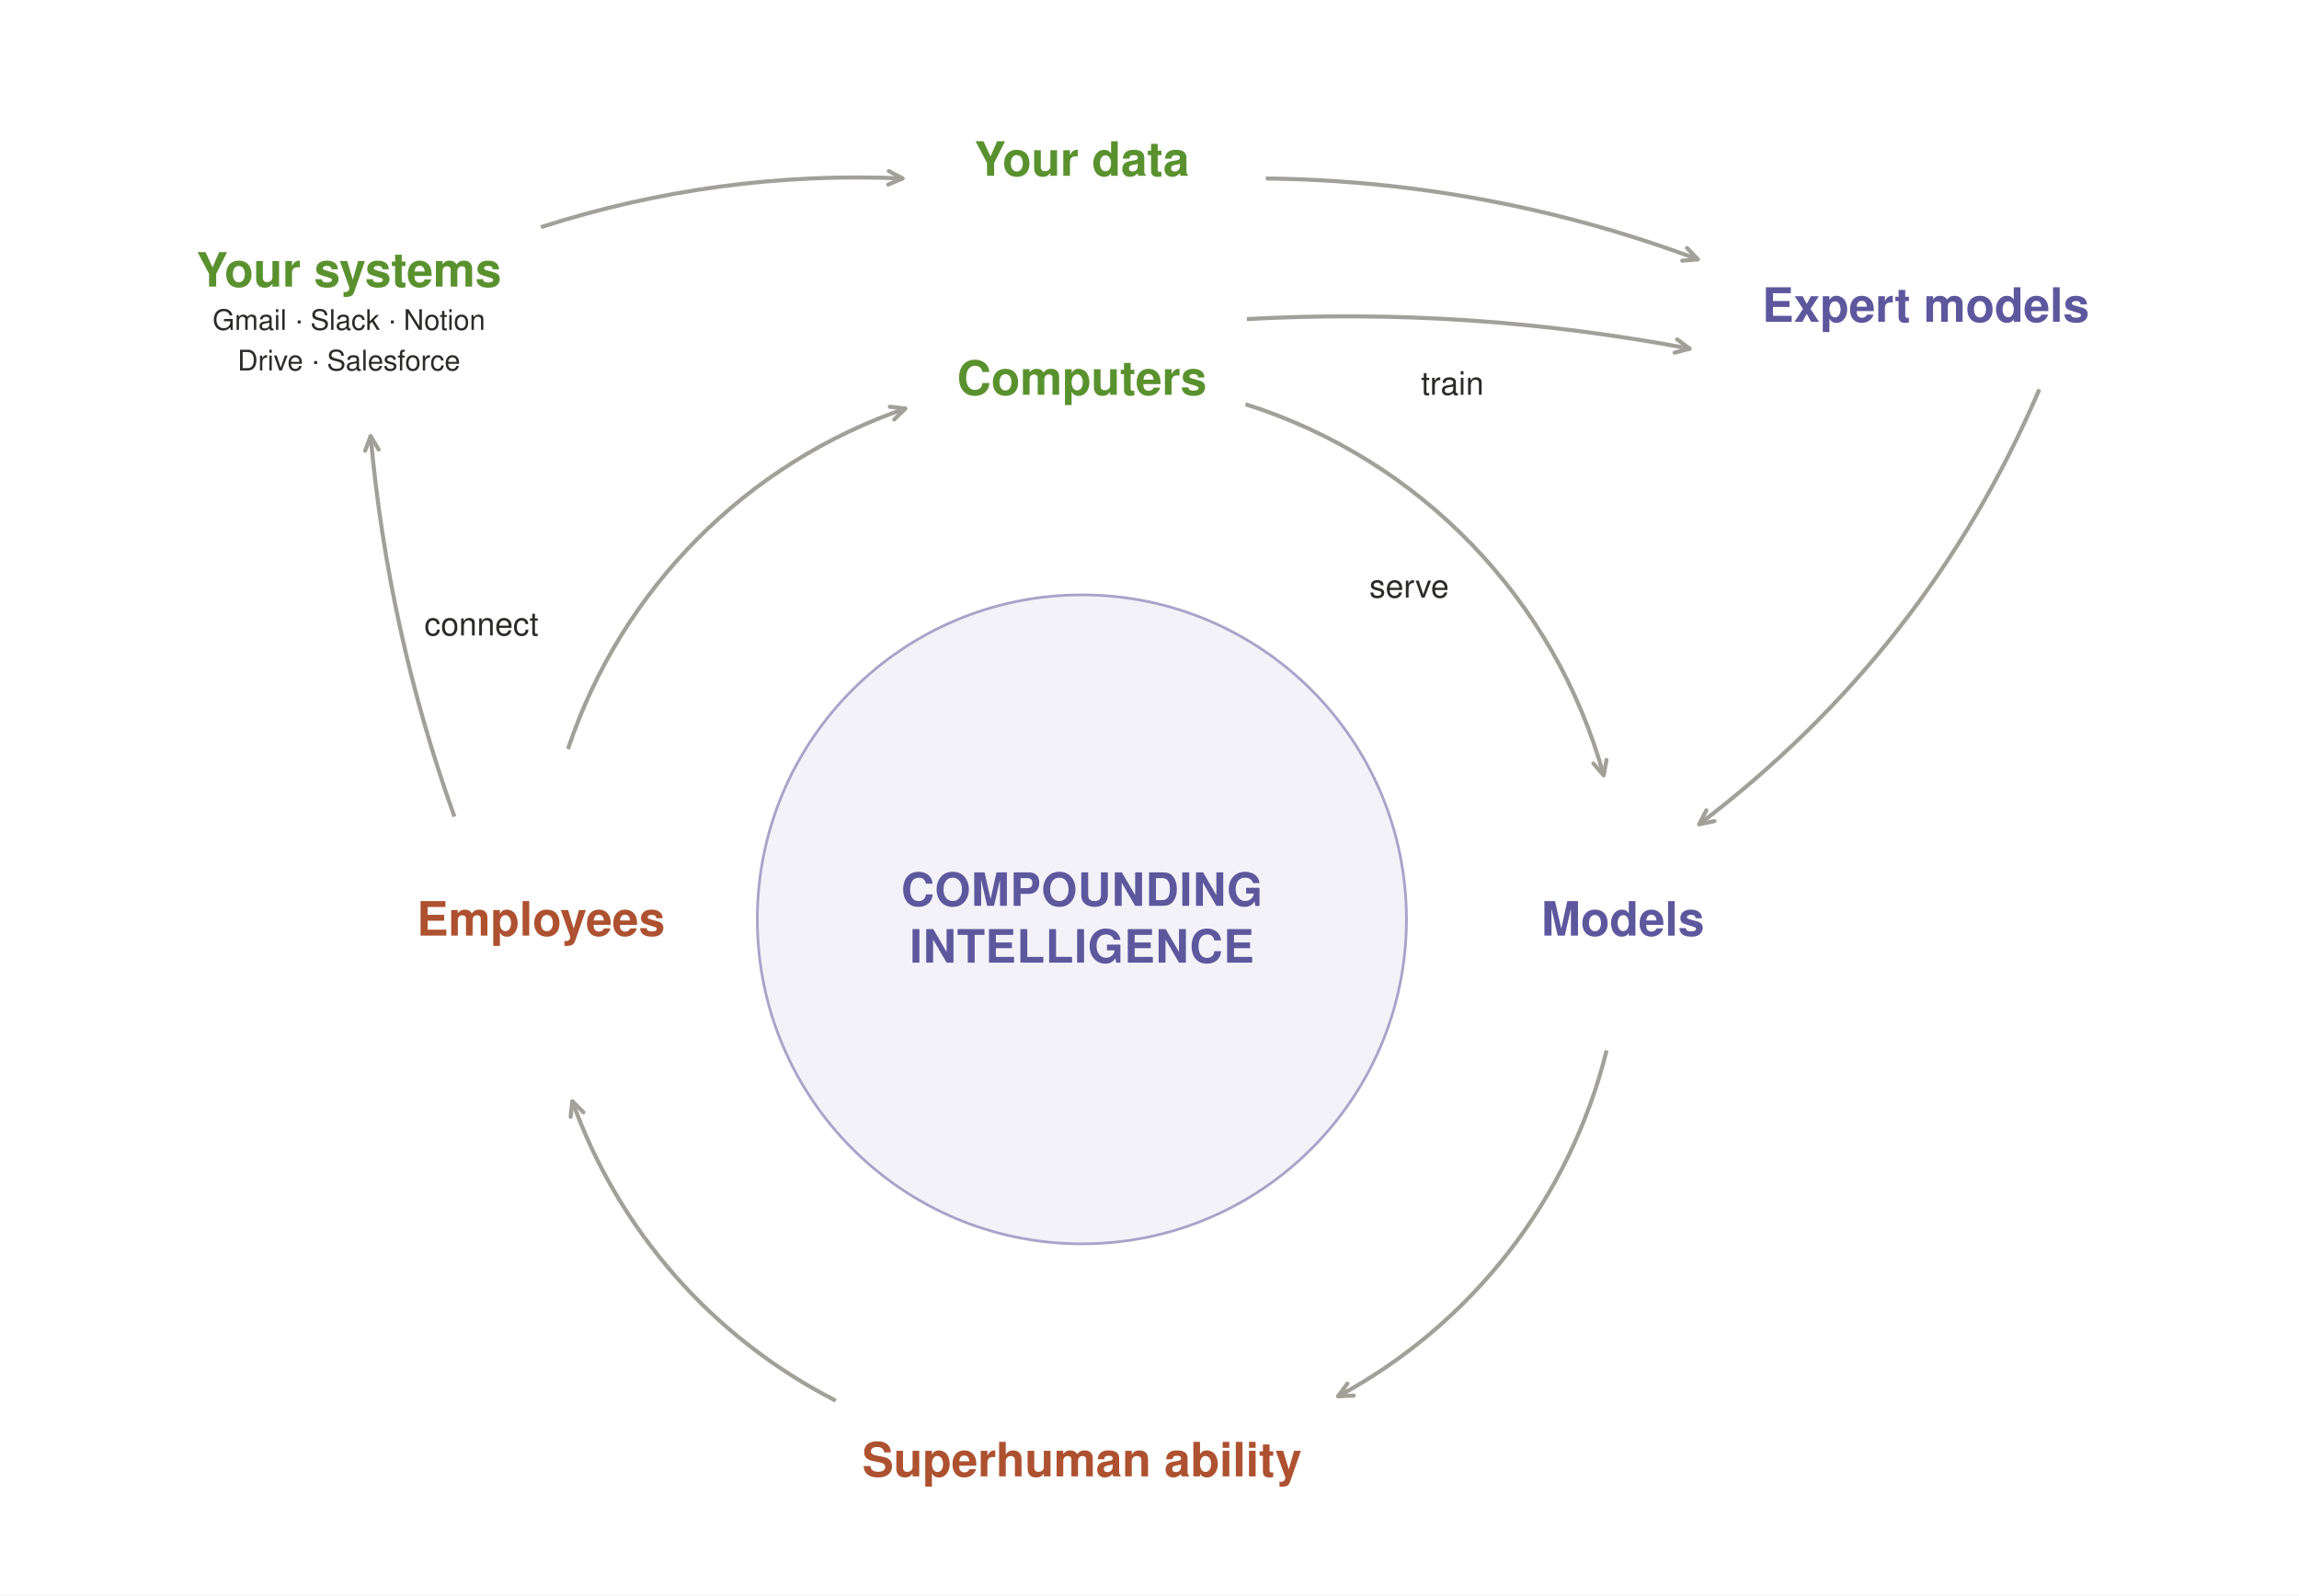
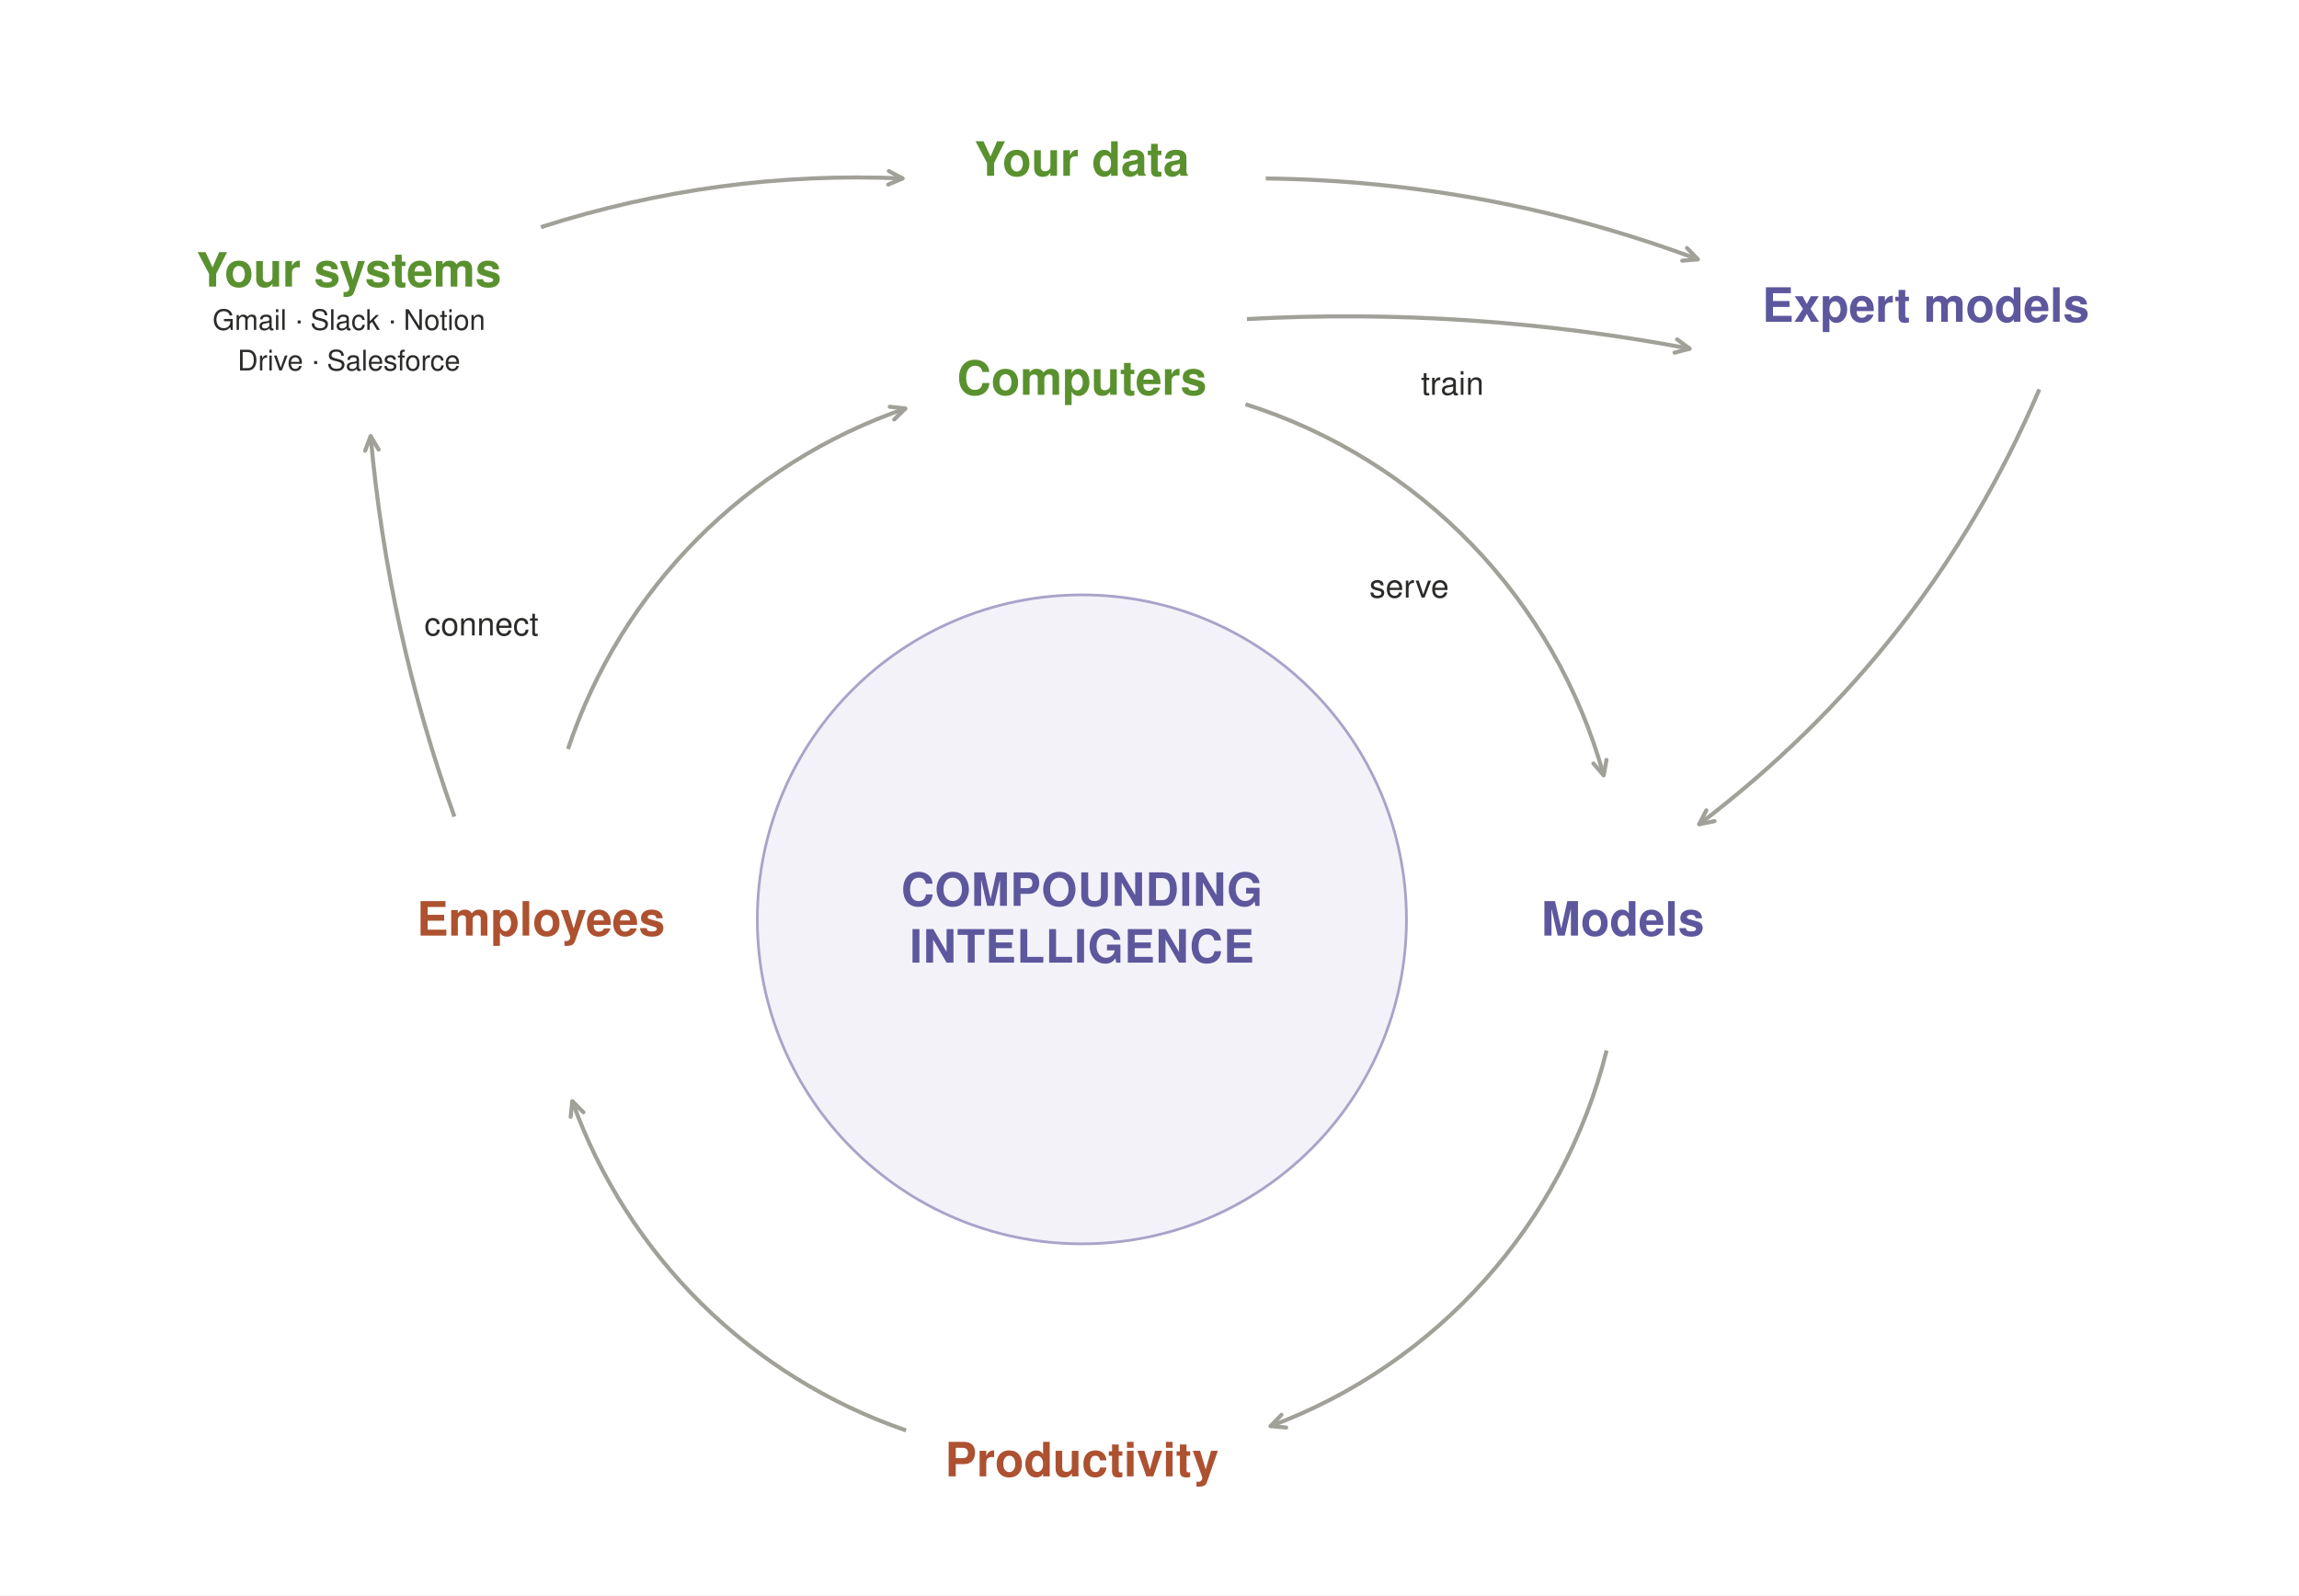
<svg xmlns="http://www.w3.org/2000/svg" viewBox="0 0 1700 1180" font-family="Avenir Next, Nunito, Segoe UI, Helvetica, Arial, sans-serif">
  <defs>
    <marker id="ha" markerWidth="14" markerHeight="14" refX="11" refY="5" orient="auto" markerUnits="userSpaceOnUse">
      <path d="M1.5 1 L10 5 L1.5 9" fill="none" stroke="#a1a099" stroke-width="1.9" stroke-linecap="round" stroke-linejoin="round" />
    </marker>
    <marker id="Ha" markerWidth="19" markerHeight="19" refX="13" refY="6.5" orient="auto" markerUnits="userSpaceOnUse">
      <path d="M2 1.5 L12.5 6.5 L2 11.5" fill="none" stroke="#a1a099" stroke-width="3" stroke-linecap="round" stroke-linejoin="round" />
    </marker>
    <marker id="hg" markerWidth="14" markerHeight="14" refX="11" refY="5" orient="auto" markerUnits="userSpaceOnUse">
      <path d="M1.5 1 L10 5 L1.5 9" fill="none" stroke="#5a912f" stroke-width="1.9" stroke-linecap="round" stroke-linejoin="round" />
    </marker>
    <marker id="Hg" markerWidth="19" markerHeight="19" refX="13" refY="6.5" orient="auto" markerUnits="userSpaceOnUse">
      <path d="M2 1.5 L12.5 6.5 L2 11.5" fill="none" stroke="#5a912f" stroke-width="3" stroke-linecap="round" stroke-linejoin="round" />
    </marker>
    <marker id="hp" markerWidth="14" markerHeight="14" refX="11" refY="5" orient="auto" markerUnits="userSpaceOnUse">
      <path d="M1.5 1 L10 5 L1.5 9" fill="none" stroke="#5d579d" stroke-width="1.9" stroke-linecap="round" stroke-linejoin="round" />
    </marker>
    <marker id="Hp" markerWidth="19" markerHeight="19" refX="13" refY="6.5" orient="auto" markerUnits="userSpaceOnUse">
      <path d="M2 1.5 L12.5 6.5 L2 11.5" fill="none" stroke="#5d579d" stroke-width="3" stroke-linecap="round" stroke-linejoin="round" />
    </marker>
    <marker id="hc" markerWidth="14" markerHeight="14" refX="11" refY="5" orient="auto" markerUnits="userSpaceOnUse">
      <path d="M1.5 1 L10 5 L1.5 9" fill="none" stroke="#ad5130" stroke-width="1.9" stroke-linecap="round" stroke-linejoin="round" />
    </marker>
    <marker id="Hc" markerWidth="19" markerHeight="19" refX="13" refY="6.5" orient="auto" markerUnits="userSpaceOnUse">
      <path d="M2 1.5 L12.5 6.5 L2 11.5" fill="none" stroke="#ad5130" stroke-width="3" stroke-linecap="round" stroke-linejoin="round" />
    </marker>
    <marker id="hk" markerWidth="14" markerHeight="14" refX="11" refY="5" orient="auto" markerUnits="userSpaceOnUse">
      <path d="M1.5 1 L10 5 L1.5 9" fill="none" stroke="#2b2b29" stroke-width="1.9" stroke-linecap="round" stroke-linejoin="round" />
    </marker>
    <marker id="Hk" markerWidth="19" markerHeight="19" refX="13" refY="6.5" orient="auto" markerUnits="userSpaceOnUse">
      <path d="M2 1.5 L12.5 6.5 L2 11.5" fill="none" stroke="#2b2b29" stroke-width="3" stroke-linecap="round" stroke-linejoin="round" />
    </marker>
  </defs>
  <rect width="1700" height="1180" fill="#fff" />
  <text x="1200" y="692" text-anchor="middle" fill="#5d579d" font-size="35" font-weight="700">Models</text>
-   <text x="800" y="1092" text-anchor="middle" fill="#ad5130" font-size="35" font-weight="700">Superhuman ability</text>
+   <text x="800" y="1092" text-anchor="middle" fill="#ad5130" font-size="35" font-weight="700">Productivity</text>
  <text x="400" y="692" text-anchor="middle" fill="#ad5130" font-size="35" font-weight="700">Employees</text>
  <text x="800" y="292" text-anchor="middle" fill="#5a912f" font-size="35" font-weight="700">Computers</text>
-   <path d="M1188 777 A400 400 0 0 1 989 1033" fill="none" stroke="#a1a099" stroke-width="3" marker-end="url(#Ha)" />
-   <path d="M618 1036 A400 400 0 0 1 423 814" fill="none" stroke="#a1a099" stroke-width="3" marker-end="url(#Ha)" />
+   <path d="M1188 777 A400 400 0 0 1 939 1055" fill="none" stroke="#a1a099" stroke-width="3" marker-end="url(#Ha)" />
+   <path d="M670 1058 A400 400 0 0 1 423 814" fill="none" stroke="#a1a099" stroke-width="3" marker-end="url(#Ha)" />
  <path d="M420 554 A400 400 0 0 1 670 302" fill="none" stroke="#a1a099" stroke-width="3" marker-end="url(#Ha)" />
  <path d="M921 299 A400 400 0 0 1 1186 574" fill="none" stroke="#a1a099" stroke-width="3" marker-end="url(#Ha)" />
  <circle cx="800" cy="680" r="240" fill="#f3f2f9" stroke="#a9a3c9" stroke-width="2" />
  <text x="800" y="670" text-anchor="middle" fill="#5d579d" font-size="34" font-weight="700" letter-spacing="0.5">COMPOUNDING</text>
  <text x="800" y="712" text-anchor="middle" fill="#5d579d" font-size="34" font-weight="700" letter-spacing="0.5">INTELLIGENCE</text>
  <text x="258" y="212" text-anchor="middle" fill="#5a912f" font-size="35" font-weight="700">Your systems</text>
  <text x="258" y="244" text-anchor="middle" fill="#2b2b29" font-size="21" font-weight="400">Gmail · Slack · Notion</text>
  <text x="258" y="274" text-anchor="middle" fill="#2b2b29" font-size="21" font-weight="400">Drive · Salesforce</text>
  <text x="800" y="130" text-anchor="middle" fill="#5a912f" font-size="35" font-weight="700">Your data</text>
  <text x="1424" y="238" text-anchor="middle" fill="#5d579d" font-size="35" font-weight="700">Expert models</text>
  <path d="M336 604 Q287 467 274 322" fill="none" stroke="#a1a099" stroke-width="3" marker-end="url(#Ha)" />
  <text x="356" y="470" text-anchor="middle" fill="#2b2b29" font-size="24">connect</text>
  <path d="M400 168 Q531 126 668 132" fill="none" stroke="#a1a099" stroke-width="3" marker-end="url(#Ha)" />
  <path d="M936 132 Q1101 134 1256 192" fill="none" stroke="#a1a099" stroke-width="3" marker-end="url(#Ha)" />
  <path d="M1508 288 Q1425 482 1256 610" fill="none" stroke="#a1a099" stroke-width="3" marker-end="url(#Ha)" />
  <path d="M922 236 Q1087 227 1250 258" fill="none" stroke="#a1a099" stroke-width="3" marker-end="url(#Ha)" />
  <text x="1074" y="292" text-anchor="middle" fill="#2b2b29" font-size="24">train</text>
  <text x="1042" y="442" text-anchor="middle" fill="#2b2b29" font-size="24">serve</text>
</svg>
